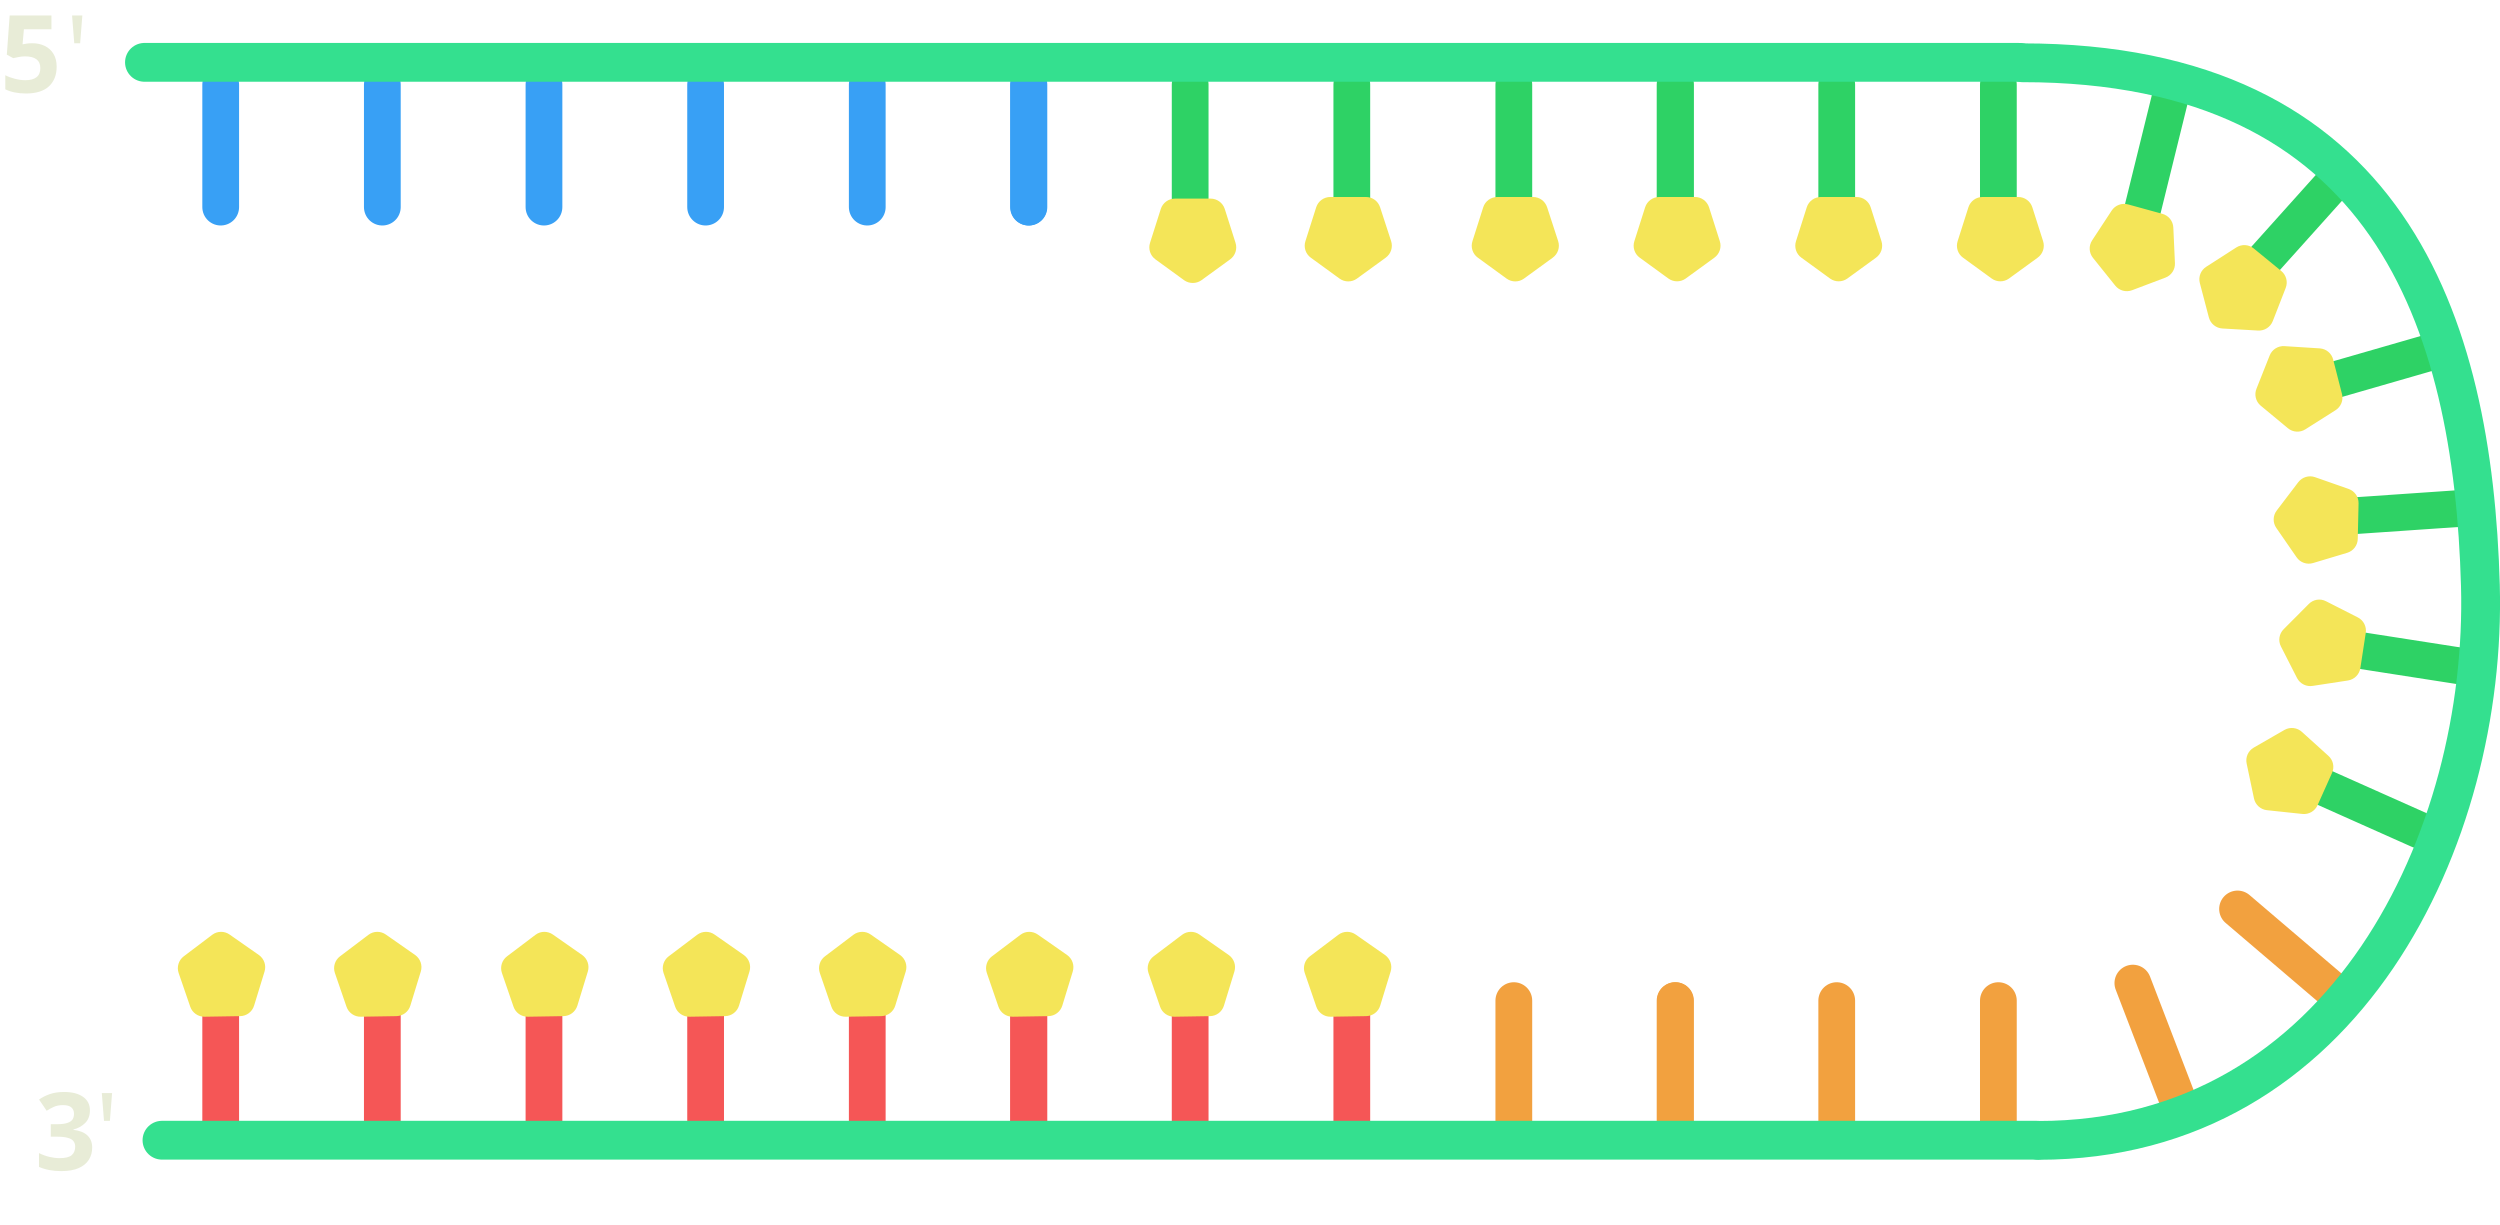
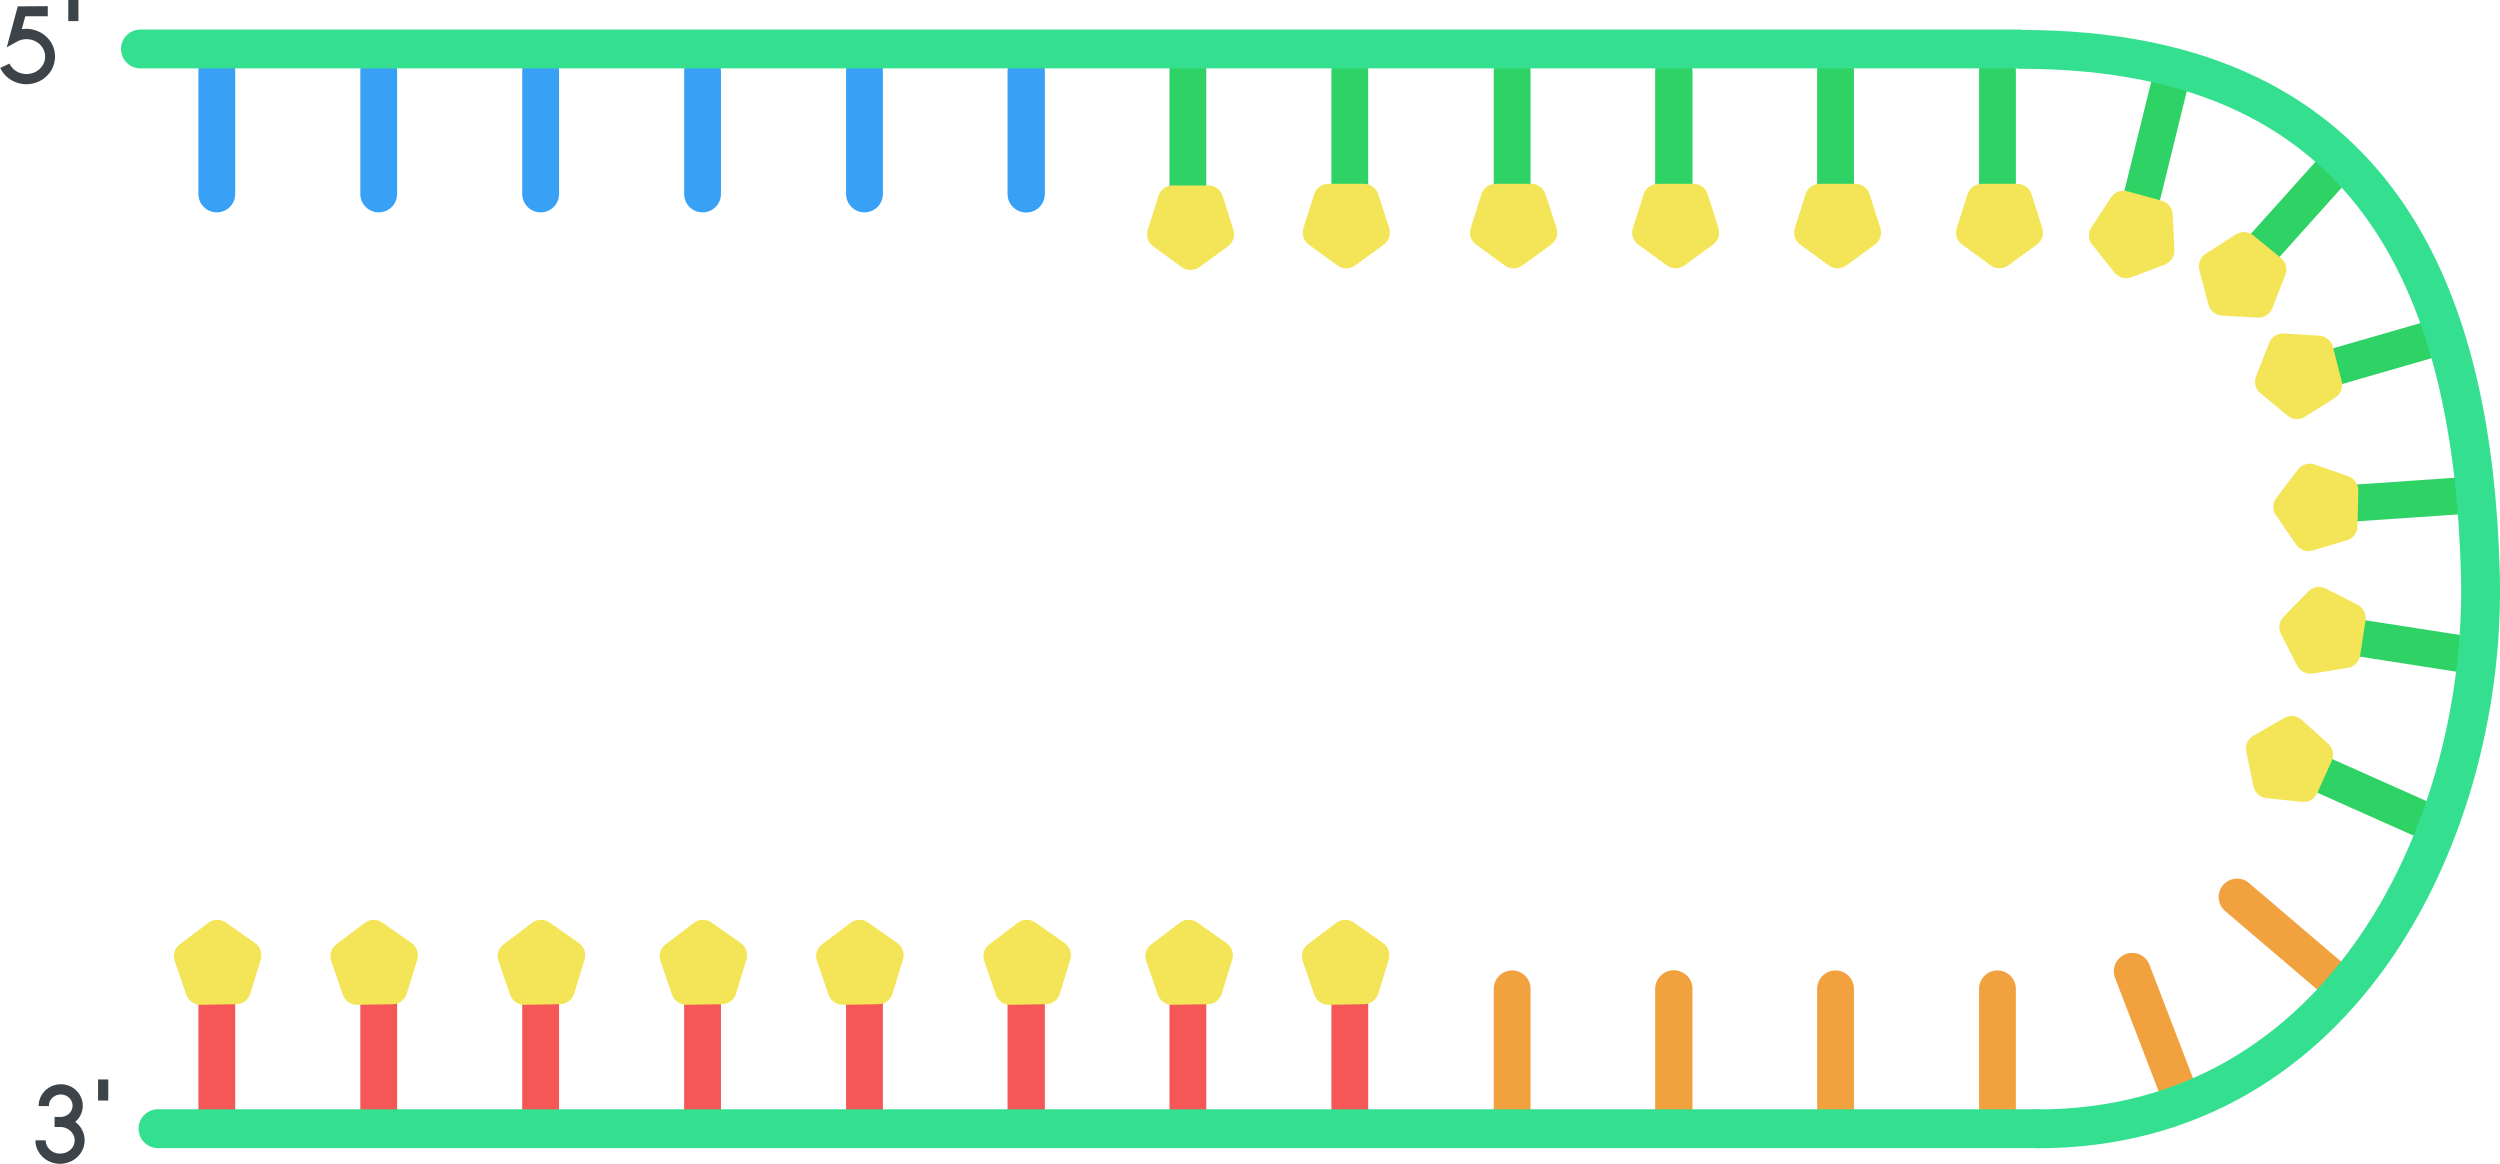
- <svg xmlns="http://www.w3.org/2000/svg" id="Ebene_1" data-name="Ebene 1" viewBox="0 0 463.99 227.18">
-   <path d="M1091.09,438.77" transform="translate(-730.74 -429.12)" fill="none" stroke="#34e08f" stroke-linecap="round" stroke-miterlimit="10" stroke-width="7.2" />
-   <line x1="190.96" y1="38.44" x2="190.96" y2="15.71" fill="none" stroke="#38a0f5" stroke-linecap="round" stroke-miterlimit="10" stroke-width="6.82" />
-   <line x1="160.96" y1="38.44" x2="160.96" y2="15.71" fill="none" stroke="#38a0f5" stroke-linecap="round" stroke-miterlimit="10" stroke-width="6.82" />
-   <line x1="130.96" y1="38.44" x2="130.96" y2="15.71" fill="none" stroke="#38a0f5" stroke-linecap="round" stroke-miterlimit="10" stroke-width="6.82" />
-   <line x1="100.96" y1="38.44" x2="100.96" y2="15.71" fill="none" stroke="#38a0f5" stroke-linecap="round" stroke-miterlimit="10" stroke-width="6.82" />
-   <line x1="70.96" y1="38.44" x2="70.96" y2="15.71" fill="none" stroke="#38a0f5" stroke-linecap="round" stroke-miterlimit="10" stroke-width="6.82" />
-   <line x1="40.96" y1="38.44" x2="40.96" y2="15.71" fill="none" stroke="#38a0f5" stroke-linecap="round" stroke-miterlimit="10" stroke-width="6.82" />
-   <line x1="190.89" y1="38.44" x2="190.89" y2="15.71" fill="none" stroke="#38a0f5" stroke-linecap="round" stroke-miterlimit="10" stroke-width="6.82" />
-   <line x1="250.89" y1="38.44" x2="250.89" y2="15.71" fill="none" stroke="#2ed265" stroke-linecap="round" stroke-miterlimit="10" stroke-width="6.82" />
-   <line x1="220.89" y1="38.44" x2="220.89" y2="15.71" fill="none" stroke="#2ed265" stroke-linecap="round" stroke-miterlimit="10" stroke-width="6.82" />
-   <line x1="190.96" y1="209.44" x2="190.96" y2="186.71" fill="none" stroke="#f55656" stroke-linecap="round" stroke-miterlimit="10" stroke-width="6.82" />
-   <line x1="160.96" y1="209.44" x2="160.96" y2="186.71" fill="none" stroke="#f55656" stroke-linecap="round" stroke-miterlimit="10" stroke-width="6.82" />
-   <line x1="130.96" y1="209.44" x2="130.96" y2="186.71" fill="none" stroke="#f55656" stroke-linecap="round" stroke-miterlimit="10" stroke-width="6.82" />
-   <line x1="100.96" y1="209.44" x2="100.96" y2="186.71" fill="none" stroke="#f55656" stroke-linecap="round" stroke-miterlimit="10" stroke-width="6.82" />
-   <line x1="70.96" y1="209.44" x2="70.96" y2="186.71" fill="none" stroke="#f55656" stroke-linecap="round" stroke-miterlimit="10" stroke-width="6.82" />
-   <line x1="40.96" y1="209.44" x2="40.96" y2="186.71" fill="none" stroke="#f55656" stroke-linecap="round" stroke-miterlimit="10" stroke-width="6.82" />
-   <line x1="190.89" y1="209.44" x2="190.89" y2="186.71" fill="none" stroke="#f55656" stroke-linecap="round" stroke-miterlimit="10" stroke-width="6.82" />
-   <line x1="250.89" y1="209.44" x2="250.89" y2="186.71" fill="none" stroke="#f55656" stroke-linecap="round" stroke-miterlimit="10" stroke-width="6.82" />
-   <line x1="220.89" y1="209.44" x2="220.89" y2="186.71" fill="none" stroke="#f55656" stroke-linecap="round" stroke-miterlimit="10" stroke-width="6.82" />
-   <line x1="310.96" y1="38.44" x2="310.96" y2="15.71" fill="none" stroke="#2ed265" stroke-linecap="round" stroke-miterlimit="10" stroke-width="6.82" />
-   <line x1="280.96" y1="38.44" x2="280.96" y2="15.71" fill="none" stroke="#2ed265" stroke-linecap="round" stroke-miterlimit="10" stroke-width="6.82" />
-   <line x1="310.89" y1="38.44" x2="310.89" y2="15.71" fill="none" stroke="#2ed265" stroke-linecap="round" stroke-miterlimit="10" stroke-width="6.82" />
-   <line x1="370.89" y1="38.44" x2="370.89" y2="15.71" fill="none" stroke="#2ed265" stroke-linecap="round" stroke-miterlimit="10" stroke-width="6.82" />
-   <line x1="340.89" y1="38.44" x2="340.89" y2="15.71" fill="none" stroke="#2ed265" stroke-linecap="round" stroke-miterlimit="10" stroke-width="6.82" />
-   <line x1="310.96" y1="208.44" x2="310.96" y2="185.71" fill="none" stroke="#f2a13f" stroke-linecap="round" stroke-miterlimit="10" stroke-width="6.82" />
-   <line x1="280.96" y1="208.44" x2="280.96" y2="185.71" fill="none" stroke="#f2a13f" stroke-linecap="round" stroke-miterlimit="10" stroke-width="6.82" />
-   <line x1="310.89" y1="208.44" x2="310.89" y2="185.71" fill="none" stroke="#f2a13f" stroke-linecap="round" stroke-miterlimit="10" stroke-width="6.82" />
-   <line x1="370.89" y1="208.44" x2="370.89" y2="185.71" fill="none" stroke="#f2a13f" stroke-linecap="round" stroke-miterlimit="10" stroke-width="6.82" />
-   <line x1="340.89" y1="208.44" x2="340.89" y2="185.71" fill="none" stroke="#f2a13f" stroke-linecap="round" stroke-miterlimit="10" stroke-width="6.82" />
-   <line x1="418.89" y1="49.74" x2="434.07" y2="32.82" fill="none" stroke="#2ed265" stroke-linecap="round" stroke-miterlimit="10" stroke-width="6.82" />
-   <line x1="397.65" y1="38.9" x2="403.09" y2="16.83" fill="none" stroke="#2ed265" stroke-linecap="round" stroke-miterlimit="10" stroke-width="6.82" />
-   <line x1="432.57" y1="183.45" x2="415.28" y2="168.7" fill="none" stroke="#f2a13f" stroke-linecap="round" stroke-miterlimit="10" stroke-width="6.82" />
-   <line x1="404" y1="203.68" x2="395.85" y2="182.46" fill="none" stroke="#f2a13f" stroke-linecap="round" stroke-miterlimit="10" stroke-width="6.82" />
-   <line x1="435.45" y1="120.31" x2="457.91" y2="123.81" fill="none" stroke="#2ed265" stroke-linecap="round" stroke-miterlimit="10" stroke-width="6.82" />
-   <line x1="435.18" y1="95.84" x2="457.86" y2="94.28" fill="none" stroke="#2ed265" stroke-linecap="round" stroke-miterlimit="10" stroke-width="6.82" />
-   <line x1="429.68" y1="71.56" x2="451.52" y2="65.26" fill="none" stroke="#2ed265" stroke-linecap="round" stroke-miterlimit="10" stroke-width="6.82" />
-   <line x1="428.22" y1="144.78" x2="448.98" y2="154.04" fill="none" stroke="#2ed265" stroke-linecap="round" stroke-miterlimit="10" stroke-width="6.82" />
-   <line x1="30.06" y1="211.62" x2="378.1" y2="211.62" fill="none" stroke="#34e08f" stroke-linecap="round" stroke-miterlimit="10" stroke-width="7.2" />
-   <path d="M1106.09,440.77c68,0,83.63,48.05,85,97,1.3,46.63-25,103-82,103" transform="translate(-730.74 -429.12)" fill="none" stroke="#34e08f" stroke-linecap="round" stroke-miterlimit="10" stroke-width="7.2" />
-   <line x1="26.81" y1="11.57" x2="374.85" y2="11.57" fill="none" stroke="#34e08f" stroke-linecap="round" stroke-miterlimit="10" stroke-width="7.2" />
-   <path d="M953.41,480.75l5.35-3.89a2.27,2.27,0,0,0,.82-2.53l-2-6.29a2.28,2.28,0,0,0-2.16-1.57h-6.61a2.28,2.28,0,0,0-2.16,1.57l-2,6.29a2.27,2.27,0,0,0,.82,2.53l5.35,3.89A2.3,2.3,0,0,0,953.41,480.75Z" transform="translate(-730.74 -429.12)" fill="#f4e558" stroke="#f4e558" stroke-linecap="round" stroke-miterlimit="10" stroke-width="0.98" />
-   <path d="M1143.26,489.6l6.6.38a2.27,2.27,0,0,0,2.24-1.44l2.4-6.16a2.26,2.26,0,0,0-.67-2.58l-5.12-4.19a2.27,2.27,0,0,0-2.66-.15l-5.56,3.57a2.26,2.26,0,0,0-1,2.48l1.68,6.4A2.27,2.27,0,0,0,1143.26,489.6Z" transform="translate(-730.74 -429.12)" fill="#f4e558" stroke="#f4e558" stroke-linecap="round" stroke-miterlimit="10" stroke-width="0.98" />
-   <path d="M1126.26,482.53l6.19-2.34a2.24,2.24,0,0,0,1.46-2.22l-.3-6.61a2.27,2.27,0,0,0-1.67-2.08l-6.37-1.75a2.28,2.28,0,0,0-2.5.94l-3.63,5.53a2.27,2.27,0,0,0,.12,2.66l4.14,5.16A2.26,2.26,0,0,0,1126.26,482.53Z" transform="translate(-730.74 -429.12)" fill="#f4e558" stroke="#f4e558" stroke-linecap="round" stroke-miterlimit="10" stroke-width="0.98" />
-   <path d="M1103.28,480.44l5.35-3.89a2.25,2.25,0,0,0,.83-2.53l-2-6.29a2.26,2.26,0,0,0-2.15-1.56h-6.62a2.26,2.26,0,0,0-2.15,1.56l-2,6.29a2.25,2.25,0,0,0,.82,2.53l5.35,3.89A2.25,2.25,0,0,0,1103.28,480.44Z" transform="translate(-730.74 -429.12)" fill="#f4e558" stroke="#f4e558" stroke-linecap="round" stroke-miterlimit="10" stroke-width="0.98" />
-   <path d="M1073.28,480.44l5.35-3.89a2.25,2.25,0,0,0,.83-2.53l-2-6.29a2.26,2.26,0,0,0-2.15-1.56h-6.62a2.26,2.26,0,0,0-2.15,1.56l-2,6.29a2.25,2.25,0,0,0,.82,2.53l5.35,3.89A2.25,2.25,0,0,0,1073.28,480.44Z" transform="translate(-730.74 -429.12)" fill="#f4e558" stroke="#f4e558" stroke-linecap="round" stroke-miterlimit="10" stroke-width="0.98" />
-   <path d="M1043.28,480.44l5.35-3.89a2.25,2.25,0,0,0,.83-2.53l-2-6.29a2.26,2.26,0,0,0-2.15-1.56h-6.62a2.26,2.26,0,0,0-2.15,1.56l-2,6.29a2.25,2.25,0,0,0,.82,2.53l5.35,3.89A2.25,2.25,0,0,0,1043.28,480.44Z" transform="translate(-730.74 -429.12)" fill="#f4e558" stroke="#f4e558" stroke-linecap="round" stroke-miterlimit="10" stroke-width="0.98" />
-   <path d="M1013.28,480.44l5.35-3.89a2.25,2.25,0,0,0,.83-2.53l-2.05-6.29a2.26,2.26,0,0,0-2.15-1.56h-6.62a2.26,2.26,0,0,0-2.15,1.56l-2,6.29a2.25,2.25,0,0,0,.82,2.53l5.35,3.89A2.25,2.25,0,0,0,1013.28,480.44Z" transform="translate(-730.74 -429.12)" fill="#f4e558" stroke="#f4e558" stroke-linecap="round" stroke-miterlimit="10" stroke-width="0.98" />
-   <path d="M982.28,480.44l5.35-3.89a2.25,2.25,0,0,0,.83-2.53l-2.05-6.29a2.26,2.26,0,0,0-2.15-1.56h-6.62a2.26,2.26,0,0,0-2.15,1.56l-2,6.29a2.25,2.25,0,0,0,.82,2.53l5.35,3.89A2.25,2.25,0,0,0,982.28,480.44Z" transform="translate(-730.74 -429.12)" fill="#f4e558" stroke="#f4e558" stroke-linecap="round" stroke-miterlimit="10" stroke-width="0.98" />
-   <path d="M1151.53,579l6.58.7a2.27,2.27,0,0,0,2.31-1.33l2.69-6a2.25,2.25,0,0,0-.55-2.6l-4.91-4.44A2.28,2.28,0,0,0,1155,565l-5.73,3.3a2.26,2.26,0,0,0-1.08,2.44l1.36,6.47A2.27,2.27,0,0,0,1151.53,579Z" transform="translate(-730.74 -429.12)" fill="#f4e558" stroke="#f4e558" stroke-linecap="round" stroke-miterlimit="10" stroke-width="0.98" />
-   <path d="M1159.92,555.93l6.53-1a2.27,2.27,0,0,0,1.88-1.89l1-6.53a2.26,2.26,0,0,0-1.22-2.37l-5.9-3a2.23,2.23,0,0,0-2.62.42l-4.67,4.69a2.26,2.26,0,0,0-.41,2.63l3,5.88A2.28,2.28,0,0,0,1159.92,555.93Z" transform="translate(-730.74 -429.12)" fill="#f4e558" stroke="#f4e558" stroke-linecap="round" stroke-miterlimit="10" stroke-width="0.98" />
-   <path d="M1150.59,504l5.09,4.22a2.26,2.26,0,0,0,2.66.17l5.59-3.54a2.26,2.26,0,0,0,1-2.47l-1.64-6.41a2.26,2.26,0,0,0-2-1.7l-6.6-.42a2.27,2.27,0,0,0-2.25,1.42l-2.44,6.15A2.26,2.26,0,0,0,1150.59,504Z" transform="translate(-730.74 -429.12)" fill="#f4e558" stroke="#f4e558" stroke-linecap="round" stroke-miterlimit="10" stroke-width="0.98" />
-   <path d="M1167.84,529.13l.15-6.61a2.27,2.27,0,0,0-1.51-2.19l-6.25-2.19a2.28,2.28,0,0,0-2.55.77l-4,5.26a2.25,2.25,0,0,0-.06,2.66l3.76,5.44a2.26,2.26,0,0,0,2.51.88l6.34-1.9A2.26,2.26,0,0,0,1167.84,529.13Z" transform="translate(-730.74 -429.12)" fill="#f4e558" stroke="#f4e558" stroke-linecap="round" stroke-miterlimit="10" stroke-width="0.98" />
-   <path d="M770.43,603l-5.29,4a2.27,2.27,0,0,0-.78,2.55l2.15,6.25a2.26,2.26,0,0,0,2.18,1.53l6.62-.11a2.26,2.26,0,0,0,2.12-1.6l1.94-6.33a2.27,2.27,0,0,0-.86-2.52l-5.42-3.79A2.25,2.25,0,0,0,770.43,603Z" transform="translate(-730.74 -429.12)" fill="#f4e558" stroke="#f4e558" stroke-linecap="round" stroke-miterlimit="10" stroke-width="0.98" />
-   <path d="M979.43,603l-5.29,4a2.27,2.27,0,0,0-.78,2.55l2.15,6.25a2.26,2.26,0,0,0,2.18,1.53l6.62-.11a2.26,2.26,0,0,0,2.12-1.6l1.94-6.33a2.27,2.27,0,0,0-.86-2.52l-5.42-3.79A2.25,2.25,0,0,0,979.43,603Z" transform="translate(-730.74 -429.12)" fill="#f4e558" stroke="#f4e558" stroke-linecap="round" stroke-miterlimit="10" stroke-width="0.98" />
-   <path d="M950.43,603l-5.29,4a2.27,2.27,0,0,0-.78,2.55l2.15,6.25a2.26,2.26,0,0,0,2.18,1.53l6.62-.11a2.26,2.26,0,0,0,2.12-1.6l1.94-6.33a2.27,2.27,0,0,0-.86-2.52l-5.42-3.79A2.25,2.25,0,0,0,950.43,603Z" transform="translate(-730.74 -429.12)" fill="#f4e558" stroke="#f4e558" stroke-linecap="round" stroke-miterlimit="10" stroke-width="0.98" />
-   <path d="M920.43,603l-5.29,4a2.27,2.27,0,0,0-.78,2.55l2.15,6.25a2.26,2.26,0,0,0,2.18,1.53l6.62-.11a2.26,2.26,0,0,0,2.12-1.6l1.94-6.33a2.27,2.27,0,0,0-.86-2.52l-5.42-3.79A2.25,2.25,0,0,0,920.43,603Z" transform="translate(-730.74 -429.12)" fill="#f4e558" stroke="#f4e558" stroke-linecap="round" stroke-miterlimit="10" stroke-width="0.98" />
-   <path d="M889.43,603l-5.29,4a2.27,2.27,0,0,0-.78,2.55l2.15,6.25a2.26,2.26,0,0,0,2.18,1.53l6.62-.11a2.26,2.26,0,0,0,2.12-1.6l1.94-6.33a2.27,2.27,0,0,0-.86-2.52l-5.42-3.79A2.25,2.25,0,0,0,889.43,603Z" transform="translate(-730.74 -429.12)" fill="#f4e558" stroke="#f4e558" stroke-linecap="round" stroke-miterlimit="10" stroke-width="0.98" />
-   <path d="M860.43,603l-5.29,4a2.27,2.27,0,0,0-.78,2.55l2.15,6.25a2.26,2.26,0,0,0,2.18,1.53l6.62-.11a2.26,2.26,0,0,0,2.12-1.6l1.94-6.33a2.27,2.27,0,0,0-.86-2.52l-5.42-3.79A2.25,2.25,0,0,0,860.43,603Z" transform="translate(-730.74 -429.12)" fill="#f4e558" stroke="#f4e558" stroke-linecap="round" stroke-miterlimit="10" stroke-width="0.98" />
-   <path d="M830.43,603l-5.29,4a2.27,2.27,0,0,0-.78,2.55l2.15,6.25a2.26,2.26,0,0,0,2.18,1.53l6.62-.11a2.26,2.26,0,0,0,2.12-1.6l1.94-6.33a2.27,2.27,0,0,0-.86-2.52l-5.42-3.79A2.25,2.25,0,0,0,830.43,603Z" transform="translate(-730.74 -429.12)" fill="#f4e558" stroke="#f4e558" stroke-linecap="round" stroke-miterlimit="10" stroke-width="0.98" />
-   <path d="M799.43,603l-5.29,4a2.27,2.27,0,0,0-.78,2.55l2.15,6.25a2.26,2.26,0,0,0,2.18,1.53l6.62-.11a2.26,2.26,0,0,0,2.12-1.6l1.94-6.33a2.27,2.27,0,0,0-.86-2.52l-5.42-3.79A2.25,2.25,0,0,0,799.43,603Z" transform="translate(-730.74 -429.12)" fill="#f4e558" stroke="#f4e558" stroke-linecap="round" stroke-miterlimit="10" stroke-width="0.98" />
-   <text transform="translate(0 17.15)" font-size="20" fill="#e8ecd7" font-family="LouisGeorgeCafe-Bold, Louis George Café" font-weight="700">5<tspan x="12.08" y="0" font-family="MyriadPro-Regular, Myriad Pro" font-weight="400">'</tspan>
-   </text>
-   <text transform="translate(6.47 217.15)" font-size="20" fill="#e8ecd7" font-family="LouisGeorgeCafe-Bold, Louis George Café" font-weight="700">3<tspan x="11.13" y="0" font-family="MyriadPro-Regular, Myriad Pro" font-weight="400">'</tspan>
-   </text>
+ <svg xmlns="http://www.w3.org/2000/svg" id="Ebene_1" data-name="Ebene 1" viewBox="0 0 463.2 215.63">
+   <path d="M1088.1,439.55" transform="translate(-728.54 -432.4)" fill="none" stroke="#34e08f" stroke-linecap="round" stroke-miterlimit="10" stroke-width="7.2" />
+   <line x1="190.17" y1="35.94" x2="190.17" y2="13.21" fill="none" stroke="#38a0f5" stroke-linecap="round" stroke-miterlimit="10" stroke-width="6.82" />
+   <line x1="160.17" y1="35.94" x2="160.17" y2="13.21" fill="none" stroke="#38a0f5" stroke-linecap="round" stroke-miterlimit="10" stroke-width="6.82" />
+   <line x1="130.17" y1="35.94" x2="130.17" y2="13.21" fill="none" stroke="#38a0f5" stroke-linecap="round" stroke-miterlimit="10" stroke-width="6.82" />
+   <line x1="100.17" y1="35.94" x2="100.17" y2="13.21" fill="none" stroke="#38a0f5" stroke-linecap="round" stroke-miterlimit="10" stroke-width="6.82" />
+   <line x1="70.17" y1="35.94" x2="70.17" y2="13.21" fill="none" stroke="#38a0f5" stroke-linecap="round" stroke-miterlimit="10" stroke-width="6.82" />
+   <line x1="40.17" y1="35.94" x2="40.17" y2="13.21" fill="none" stroke="#38a0f5" stroke-linecap="round" stroke-miterlimit="10" stroke-width="6.82" />
+   <line x1="190.09" y1="35.94" x2="190.09" y2="13.21" fill="none" stroke="#38a0f5" stroke-linecap="round" stroke-miterlimit="10" stroke-width="6.82" />
+   <line x1="250.09" y1="35.94" x2="250.09" y2="13.21" fill="none" stroke="#2ed265" stroke-linecap="round" stroke-miterlimit="10" stroke-width="6.82" />
+   <line x1="220.09" y1="35.94" x2="220.09" y2="13.21" fill="none" stroke="#2ed265" stroke-linecap="round" stroke-miterlimit="10" stroke-width="6.82" />
+   <line x1="190.17" y1="206.94" x2="190.17" y2="184.21" fill="none" stroke="#f55656" stroke-linecap="round" stroke-miterlimit="10" stroke-width="6.82" />
+   <line x1="160.17" y1="206.94" x2="160.17" y2="184.21" fill="none" stroke="#f55656" stroke-linecap="round" stroke-miterlimit="10" stroke-width="6.82" />
+   <line x1="130.17" y1="206.94" x2="130.17" y2="184.21" fill="none" stroke="#f55656" stroke-linecap="round" stroke-miterlimit="10" stroke-width="6.82" />
+   <line x1="100.17" y1="206.94" x2="100.17" y2="184.21" fill="none" stroke="#f55656" stroke-linecap="round" stroke-miterlimit="10" stroke-width="6.82" />
+   <line x1="70.17" y1="206.94" x2="70.17" y2="184.21" fill="none" stroke="#f55656" stroke-linecap="round" stroke-miterlimit="10" stroke-width="6.82" />
+   <line x1="40.17" y1="206.94" x2="40.17" y2="184.21" fill="none" stroke="#f55656" stroke-linecap="round" stroke-miterlimit="10" stroke-width="6.82" />
+   <line x1="190.09" y1="206.94" x2="190.09" y2="184.21" fill="none" stroke="#f55656" stroke-linecap="round" stroke-miterlimit="10" stroke-width="6.82" />
+   <line x1="250.09" y1="206.94" x2="250.09" y2="184.21" fill="none" stroke="#f55656" stroke-linecap="round" stroke-miterlimit="10" stroke-width="6.82" />
+   <line x1="220.09" y1="206.94" x2="220.09" y2="184.21" fill="none" stroke="#f55656" stroke-linecap="round" stroke-miterlimit="10" stroke-width="6.82" />
+   <line x1="310.17" y1="35.94" x2="310.17" y2="13.21" fill="none" stroke="#2ed265" stroke-linecap="round" stroke-miterlimit="10" stroke-width="6.82" />
+   <line x1="280.17" y1="35.94" x2="280.17" y2="13.21" fill="none" stroke="#2ed265" stroke-linecap="round" stroke-miterlimit="10" stroke-width="6.82" />
+   <line x1="310.09" y1="35.94" x2="310.09" y2="13.21" fill="none" stroke="#2ed265" stroke-linecap="round" stroke-miterlimit="10" stroke-width="6.82" />
+   <line x1="370.09" y1="35.94" x2="370.09" y2="13.21" fill="none" stroke="#2ed265" stroke-linecap="round" stroke-miterlimit="10" stroke-width="6.82" />
+   <line x1="340.09" y1="35.94" x2="340.09" y2="13.21" fill="none" stroke="#2ed265" stroke-linecap="round" stroke-miterlimit="10" stroke-width="6.82" />
+   <line x1="310.17" y1="205.94" x2="310.17" y2="183.21" fill="none" stroke="#f2a13f" stroke-linecap="round" stroke-miterlimit="10" stroke-width="6.82" />
+   <line x1="280.17" y1="205.94" x2="280.17" y2="183.21" fill="none" stroke="#f2a13f" stroke-linecap="round" stroke-miterlimit="10" stroke-width="6.82" />
+   <line x1="310.09" y1="205.94" x2="310.09" y2="183.21" fill="none" stroke="#f2a13f" stroke-linecap="round" stroke-miterlimit="10" stroke-width="6.82" />
+   <line x1="370.09" y1="205.94" x2="370.09" y2="183.21" fill="none" stroke="#f2a13f" stroke-linecap="round" stroke-miterlimit="10" stroke-width="6.82" />
+   <line x1="340.09" y1="205.94" x2="340.09" y2="183.21" fill="none" stroke="#f2a13f" stroke-linecap="round" stroke-miterlimit="10" stroke-width="6.82" />
+   <line x1="418.1" y1="47.24" x2="433.28" y2="30.32" fill="none" stroke="#2ed265" stroke-linecap="round" stroke-miterlimit="10" stroke-width="6.82" />
+   <line x1="396.86" y1="36.4" x2="402.29" y2="14.33" fill="none" stroke="#2ed265" stroke-linecap="round" stroke-miterlimit="10" stroke-width="6.82" />
+   <line x1="431.78" y1="180.95" x2="414.48" y2="166.2" fill="none" stroke="#f2a13f" stroke-linecap="round" stroke-miterlimit="10" stroke-width="6.82" />
+   <line x1="403.21" y1="201.18" x2="395.06" y2="179.96" fill="none" stroke="#f2a13f" stroke-linecap="round" stroke-miterlimit="10" stroke-width="6.82" />
+   <line x1="434.66" y1="117.81" x2="457.12" y2="121.31" fill="none" stroke="#2ed265" stroke-linecap="round" stroke-miterlimit="10" stroke-width="6.82" />
+   <line x1="434.39" y1="93.34" x2="457.06" y2="91.78" fill="none" stroke="#2ed265" stroke-linecap="round" stroke-miterlimit="10" stroke-width="6.82" />
+   <line x1="428.89" y1="69.06" x2="450.73" y2="62.76" fill="none" stroke="#2ed265" stroke-linecap="round" stroke-miterlimit="10" stroke-width="6.82" />
+   <line x1="427.43" y1="142.28" x2="448.19" y2="151.54" fill="none" stroke="#2ed265" stroke-linecap="round" stroke-miterlimit="10" stroke-width="6.82" />
+   <line x1="29.27" y1="209.12" x2="377.31" y2="209.12" fill="none" stroke="#34e08f" stroke-linecap="round" stroke-miterlimit="10" stroke-width="7.2" />
+   <path d="M1103.1,441.55c68,0,83.63,48.05,85,97,1.3,46.63-25,103-82,103" transform="translate(-728.54 -432.4)" fill="none" stroke="#34e08f" stroke-linecap="round" stroke-miterlimit="10" stroke-width="7.2" />
+   <line x1="26.02" y1="9.07" x2="374.06" y2="9.07" fill="none" stroke="#34e08f" stroke-linecap="round" stroke-miterlimit="10" stroke-width="7.2" />
+   <path d="M950.42,481.53l5.35-3.89a2.27,2.27,0,0,0,.82-2.53l-2-6.3a2.28,2.28,0,0,0-2.16-1.56h-6.61a2.28,2.28,0,0,0-2.16,1.56l-2,6.3a2.27,2.27,0,0,0,.82,2.53l5.35,3.89A2.3,2.3,0,0,0,950.42,481.53Z" transform="translate(-728.54 -432.4)" fill="#f4e558" stroke="#f4e558" stroke-linecap="round" stroke-miterlimit="10" stroke-width="0.98" />
+   <path d="M1140.27,490.38l6.6.38a2.28,2.28,0,0,0,2.24-1.44l2.4-6.16a2.26,2.26,0,0,0-.67-2.58l-5.12-4.19a2.27,2.27,0,0,0-2.66-.15l-5.56,3.57a2.26,2.26,0,0,0-1,2.48l1.68,6.4A2.27,2.27,0,0,0,1140.27,490.38Z" transform="translate(-728.54 -432.4)" fill="#f4e558" stroke="#f4e558" stroke-linecap="round" stroke-miterlimit="10" stroke-width="0.98" />
+   <path d="M1123.27,483.31l6.19-2.34a2.24,2.24,0,0,0,1.46-2.22l-.3-6.61a2.27,2.27,0,0,0-1.67-2.08l-6.38-1.75a2.27,2.27,0,0,0-2.49.94l-3.63,5.53a2.27,2.27,0,0,0,.12,2.66l4.13,5.16A2.28,2.28,0,0,0,1123.27,483.31Z" transform="translate(-728.54 -432.4)" fill="#f4e558" stroke="#f4e558" stroke-linecap="round" stroke-miterlimit="10" stroke-width="0.98" />
+   <path d="M1100.29,481.22l5.35-3.89a2.26,2.26,0,0,0,.83-2.53l-2-6.29a2.26,2.26,0,0,0-2.15-1.56h-6.62a2.26,2.26,0,0,0-2.15,1.56l-2,6.29a2.25,2.25,0,0,0,.82,2.53l5.35,3.89A2.25,2.25,0,0,0,1100.29,481.22Z" transform="translate(-728.54 -432.4)" fill="#f4e558" stroke="#f4e558" stroke-linecap="round" stroke-miterlimit="10" stroke-width="0.98" />
+   <path d="M1070.29,481.22l5.35-3.89a2.26,2.26,0,0,0,.83-2.53l-2-6.29a2.26,2.26,0,0,0-2.15-1.56h-6.62a2.26,2.26,0,0,0-2.15,1.56l-2,6.29a2.25,2.25,0,0,0,.82,2.53l5.35,3.89A2.25,2.25,0,0,0,1070.29,481.22Z" transform="translate(-728.54 -432.4)" fill="#f4e558" stroke="#f4e558" stroke-linecap="round" stroke-miterlimit="10" stroke-width="0.98" />
+   <path d="M1040.29,481.22l5.35-3.89a2.26,2.26,0,0,0,.83-2.53l-2-6.29a2.26,2.26,0,0,0-2.15-1.56h-6.62a2.26,2.26,0,0,0-2.15,1.56l-2,6.29a2.25,2.25,0,0,0,.82,2.53l5.35,3.89A2.25,2.25,0,0,0,1040.29,481.22Z" transform="translate(-728.54 -432.4)" fill="#f4e558" stroke="#f4e558" stroke-linecap="round" stroke-miterlimit="10" stroke-width="0.98" />
+   <path d="M1010.29,481.22l5.35-3.89a2.26,2.26,0,0,0,.83-2.53l-2.05-6.29a2.26,2.26,0,0,0-2.15-1.56h-6.62a2.26,2.26,0,0,0-2.15,1.56l-2,6.29a2.25,2.25,0,0,0,.82,2.53l5.35,3.89A2.25,2.25,0,0,0,1010.29,481.22Z" transform="translate(-728.54 -432.4)" fill="#f4e558" stroke="#f4e558" stroke-linecap="round" stroke-miterlimit="10" stroke-width="0.98" />
+   <path d="M979.29,481.22l5.35-3.89a2.26,2.26,0,0,0,.83-2.53l-2.05-6.29a2.26,2.26,0,0,0-2.15-1.56h-6.62a2.26,2.26,0,0,0-2.15,1.56l-2,6.29a2.25,2.25,0,0,0,.82,2.53l5.35,3.89A2.25,2.25,0,0,0,979.29,481.22Z" transform="translate(-728.54 -432.4)" fill="#f4e558" stroke="#f4e558" stroke-linecap="round" stroke-miterlimit="10" stroke-width="0.98" />
+   <path d="M1148.54,579.79l6.58.7a2.27,2.27,0,0,0,2.3-1.33l2.7-6a2.27,2.27,0,0,0-.55-2.61l-4.91-4.43a2.28,2.28,0,0,0-2.65-.28l-5.73,3.3a2.25,2.25,0,0,0-1.08,2.43l1.36,6.48A2.26,2.26,0,0,0,1148.54,579.79Z" transform="translate(-728.54 -432.4)" fill="#f4e558" stroke="#f4e558" stroke-linecap="round" stroke-miterlimit="10" stroke-width="0.98" />
+   <path d="M1156.93,556.71l6.53-1.05a2.28,2.28,0,0,0,1.88-1.89l1-6.54a2.26,2.26,0,0,0-1.22-2.36l-5.9-3a2.27,2.27,0,0,0-2.63.43L1152,547a2.27,2.27,0,0,0-.41,2.63l3,5.89A2.29,2.29,0,0,0,1156.93,556.71Z" transform="translate(-728.54 -432.4)" fill="#f4e558" stroke="#f4e558" stroke-linecap="round" stroke-miterlimit="10" stroke-width="0.98" />
+   <path d="M1147.6,504.82l5.09,4.22a2.25,2.25,0,0,0,2.66.17l5.59-3.54a2.27,2.27,0,0,0,1-2.47l-1.64-6.41a2.26,2.26,0,0,0-2-1.7l-6.6-.42a2.25,2.25,0,0,0-2.25,1.42l-2.44,6.15A2.26,2.26,0,0,0,1147.6,504.82Z" transform="translate(-728.54 -432.4)" fill="#f4e558" stroke="#f4e558" stroke-linecap="round" stroke-miterlimit="10" stroke-width="0.98" />
+   <path d="M1164.85,529.91l.15-6.61a2.27,2.27,0,0,0-1.51-2.19l-6.25-2.19a2.28,2.28,0,0,0-2.55.77l-4,5.26a2.28,2.28,0,0,0-.06,2.66l3.77,5.44a2.26,2.26,0,0,0,2.51.88l6.34-1.9A2.26,2.26,0,0,0,1164.85,529.91Z" transform="translate(-728.54 -432.4)" fill="#f4e558" stroke="#f4e558" stroke-linecap="round" stroke-miterlimit="10" stroke-width="0.98" />
+   <path d="M767.44,603.75l-5.29,4a2.27,2.27,0,0,0-.78,2.55l2.15,6.25a2.26,2.26,0,0,0,2.18,1.53l6.62-.11a2.26,2.26,0,0,0,2.12-1.6l1.94-6.33a2.26,2.26,0,0,0-.87-2.52l-5.41-3.79A2.25,2.25,0,0,0,767.44,603.75Z" transform="translate(-728.54 -432.4)" fill="#f4e558" stroke="#f4e558" stroke-linecap="round" stroke-miterlimit="10" stroke-width="0.98" />
+   <path d="M976.44,603.75l-5.29,4a2.27,2.27,0,0,0-.78,2.55l2.15,6.25a2.26,2.26,0,0,0,2.18,1.53l6.62-.11a2.26,2.26,0,0,0,2.12-1.6l1.94-6.33a2.26,2.26,0,0,0-.87-2.52l-5.41-3.79A2.25,2.25,0,0,0,976.44,603.75Z" transform="translate(-728.54 -432.4)" fill="#f4e558" stroke="#f4e558" stroke-linecap="round" stroke-miterlimit="10" stroke-width="0.98" />
+   <path d="M947.44,603.75l-5.29,4a2.27,2.27,0,0,0-.78,2.55l2.15,6.25a2.26,2.26,0,0,0,2.18,1.53l6.62-.11a2.26,2.26,0,0,0,2.12-1.6l1.94-6.33a2.26,2.26,0,0,0-.87-2.52l-5.41-3.79A2.25,2.25,0,0,0,947.44,603.75Z" transform="translate(-728.54 -432.4)" fill="#f4e558" stroke="#f4e558" stroke-linecap="round" stroke-miterlimit="10" stroke-width="0.98" />
+   <path d="M917.44,603.75l-5.29,4a2.27,2.27,0,0,0-.78,2.55l2.15,6.25a2.26,2.26,0,0,0,2.18,1.53l6.62-.11a2.26,2.26,0,0,0,2.12-1.6l1.94-6.33a2.26,2.26,0,0,0-.87-2.52l-5.41-3.79A2.25,2.25,0,0,0,917.44,603.75Z" transform="translate(-728.54 -432.4)" fill="#f4e558" stroke="#f4e558" stroke-linecap="round" stroke-miterlimit="10" stroke-width="0.98" />
+   <path d="M886.44,603.75l-5.29,4a2.27,2.27,0,0,0-.78,2.55l2.15,6.25a2.26,2.26,0,0,0,2.18,1.53l6.62-.11a2.26,2.26,0,0,0,2.12-1.6l1.94-6.33a2.26,2.26,0,0,0-.87-2.52l-5.41-3.79A2.25,2.25,0,0,0,886.44,603.75Z" transform="translate(-728.54 -432.4)" fill="#f4e558" stroke="#f4e558" stroke-linecap="round" stroke-miterlimit="10" stroke-width="0.98" />
+   <path d="M857.44,603.75l-5.29,4a2.27,2.27,0,0,0-.78,2.55l2.15,6.25a2.26,2.26,0,0,0,2.18,1.53l6.62-.11a2.26,2.26,0,0,0,2.12-1.6l1.94-6.33a2.26,2.26,0,0,0-.87-2.52l-5.41-3.79A2.25,2.25,0,0,0,857.44,603.75Z" transform="translate(-728.54 -432.4)" fill="#f4e558" stroke="#f4e558" stroke-linecap="round" stroke-miterlimit="10" stroke-width="0.98" />
+   <path d="M827.44,603.75l-5.29,4a2.27,2.27,0,0,0-.78,2.55l2.15,6.25a2.26,2.26,0,0,0,2.18,1.53l6.62-.11a2.26,2.26,0,0,0,2.12-1.6l1.94-6.33a2.26,2.26,0,0,0-.87-2.52l-5.41-3.79A2.25,2.25,0,0,0,827.44,603.75Z" transform="translate(-728.54 -432.4)" fill="#f4e558" stroke="#f4e558" stroke-linecap="round" stroke-miterlimit="10" stroke-width="0.98" />
+   <path d="M796.44,603.75l-5.29,4a2.27,2.27,0,0,0-.78,2.55l2.15,6.25a2.26,2.26,0,0,0,2.18,1.53l6.62-.11a2.26,2.26,0,0,0,2.12-1.6l1.94-6.33a2.26,2.26,0,0,0-.87-2.52l-5.41-3.79A2.25,2.25,0,0,0,796.44,603.75Z" transform="translate(-728.54 -432.4)" fill="#f4e558" stroke="#f4e558" stroke-linecap="round" stroke-miterlimit="10" stroke-width="0.98" />
+   <path d="M737.39,433.54h0v1.87h-4.16l-.65,2.38h0a6.57,6.57,0,0,1,.74-.05h.15a5.48,5.48,0,0,1,2.36.56,5.92,5.92,0,0,1,.91.56,4.7,4.7,0,0,1,.4.35,4.78,4.78,0,0,1,.53.58,3.79,3.79,0,0,1,.41.6,5,5,0,0,1-.38,5.54,4.73,4.73,0,0,1-.54.59,5.73,5.73,0,0,1-.73.59,5.5,5.5,0,0,1-3,.9h0a5.44,5.44,0,0,1-2.94-.86,5.35,5.35,0,0,1-.71-.54,4.51,4.51,0,0,1-.49-.52,4.12,4.12,0,0,1-.52-.75,2.07,2.07,0,0,1-.19-.36l1.71-.8a3.38,3.38,0,0,0,1.86,1.7,3.7,3.7,0,0,0,1.31.24,3.56,3.56,0,0,0,2.32-.84,5.47,5.47,0,0,0,.43-.44,3.07,3.07,0,0,0,.7-1.94v-.05a3.12,3.12,0,0,0-.77-2,3,3,0,0,0-.42-.41,3.64,3.64,0,0,0-4.14-.27l-1.79,1,1.22-4.54c.48-1.76.72-2.66.72-2.67l.1-.38Z" transform="translate(-728.54 -432.4)" fill="#3c4349" />
+   <path d="M743.07,432.4v3.91h-1.88V432.4Z" transform="translate(-728.54 -432.4)" fill="#3c4349" />
+   <path d="M739.8,633.29h0a4.13,4.13,0,0,1,2.63.93,4.21,4.21,0,0,1,.63.65,3.19,3.19,0,0,1,.37.59,3.71,3.71,0,0,1,.45,1.75v.1a3.78,3.78,0,0,1-.49,1.83,3,3,0,0,1-.39.58,4.85,4.85,0,0,1-.52.53,4.86,4.86,0,0,1,.54.48,4.38,4.38,0,0,1,.58.74,4.12,4.12,0,0,1,.62,2.17v.08a4.12,4.12,0,0,1-.71,2.3,4.67,4.67,0,0,1-.46.58,4.19,4.19,0,0,1-.54.48,5.27,5.27,0,0,1-.72.45,5,5,0,0,1-2,.5h-.27a4.72,4.72,0,0,1-1.58-.32,5.25,5.25,0,0,1-.91-.47,5.91,5.91,0,0,1-.62-.5,5.46,5.46,0,0,1-.5-.58,5.81,5.81,0,0,1-.41-.68,4.27,4.27,0,0,1-.4-1.73v-.07H737a2.31,2.31,0,0,0,.6,1.55,4.67,4.67,0,0,0,.35.34,3.66,3.66,0,0,0,.57.33,2.92,2.92,0,0,0,1.14.24,2.8,2.8,0,0,0,2-.77,2.37,2.37,0,0,0,.72-1.69,2.3,2.3,0,0,0-.58-1.52,2.74,2.74,0,0,0-2.15-.95h-1v-1.87h1.26a2.89,2.89,0,0,0,.56-.1,2.43,2.43,0,0,0,.43-.19,2.59,2.59,0,0,0,.46-.33,2,2,0,0,0,.63-1.46,2,2,0,0,0-.66-1.49,2.28,2.28,0,0,0-1.53-.59,2.24,2.24,0,0,0-1.63.69,2.09,2.09,0,0,0-.37.52,2.16,2.16,0,0,0-.2.94h-1.89v-.07a3.81,3.81,0,0,1,.94-2.52,3.06,3.06,0,0,1,.49-.49,3.76,3.76,0,0,1,.72-.48A4.09,4.09,0,0,1,739.8,633.29Z" transform="translate(-728.54 -432.4)" fill="#3c4349" />
+   <path d="M748.6,632.4v3.91h-1.89V632.4Z" transform="translate(-728.54 -432.4)" fill="#3c4349" />
</svg>
